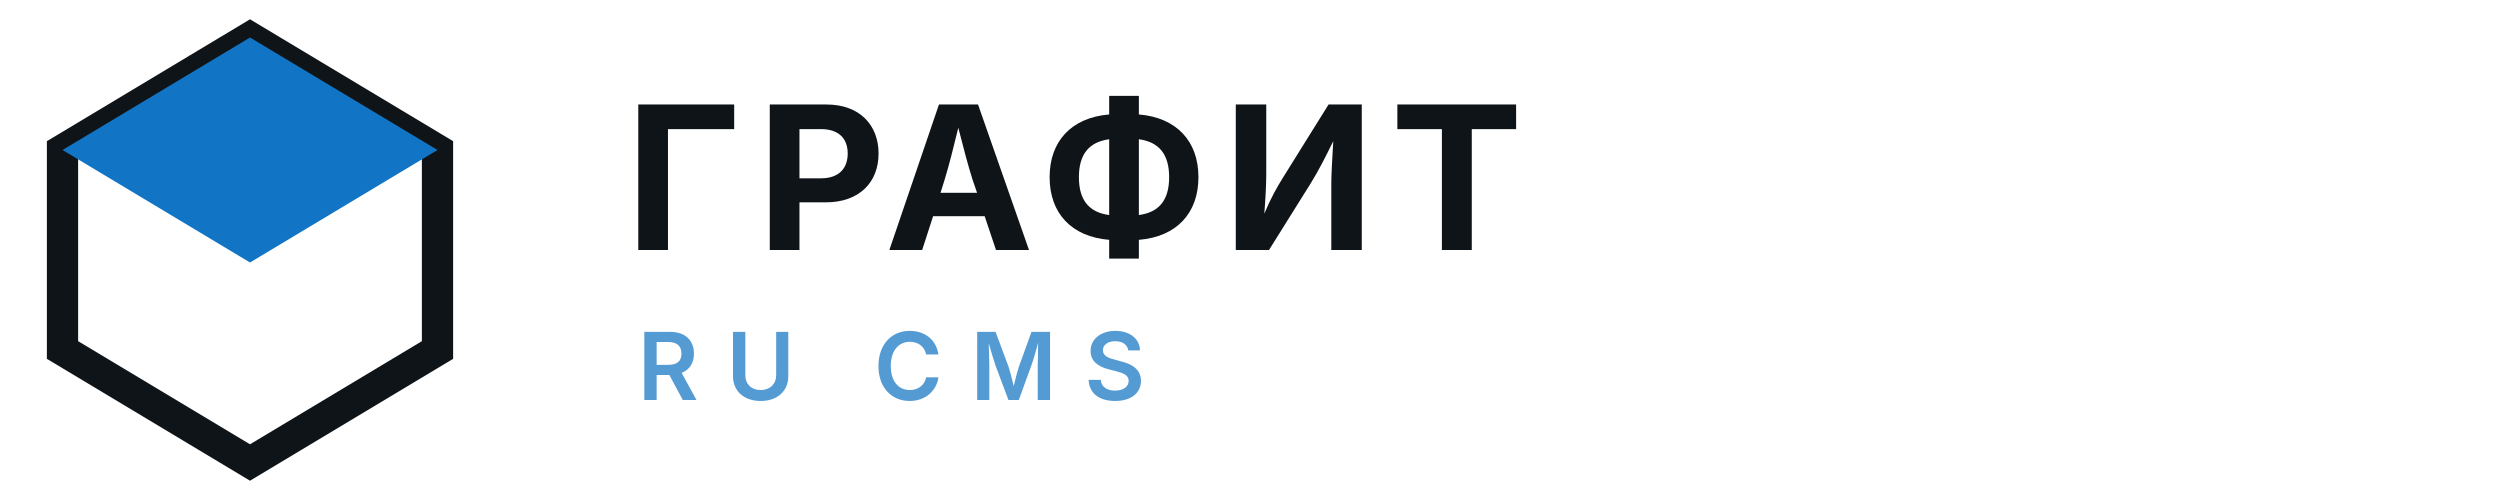
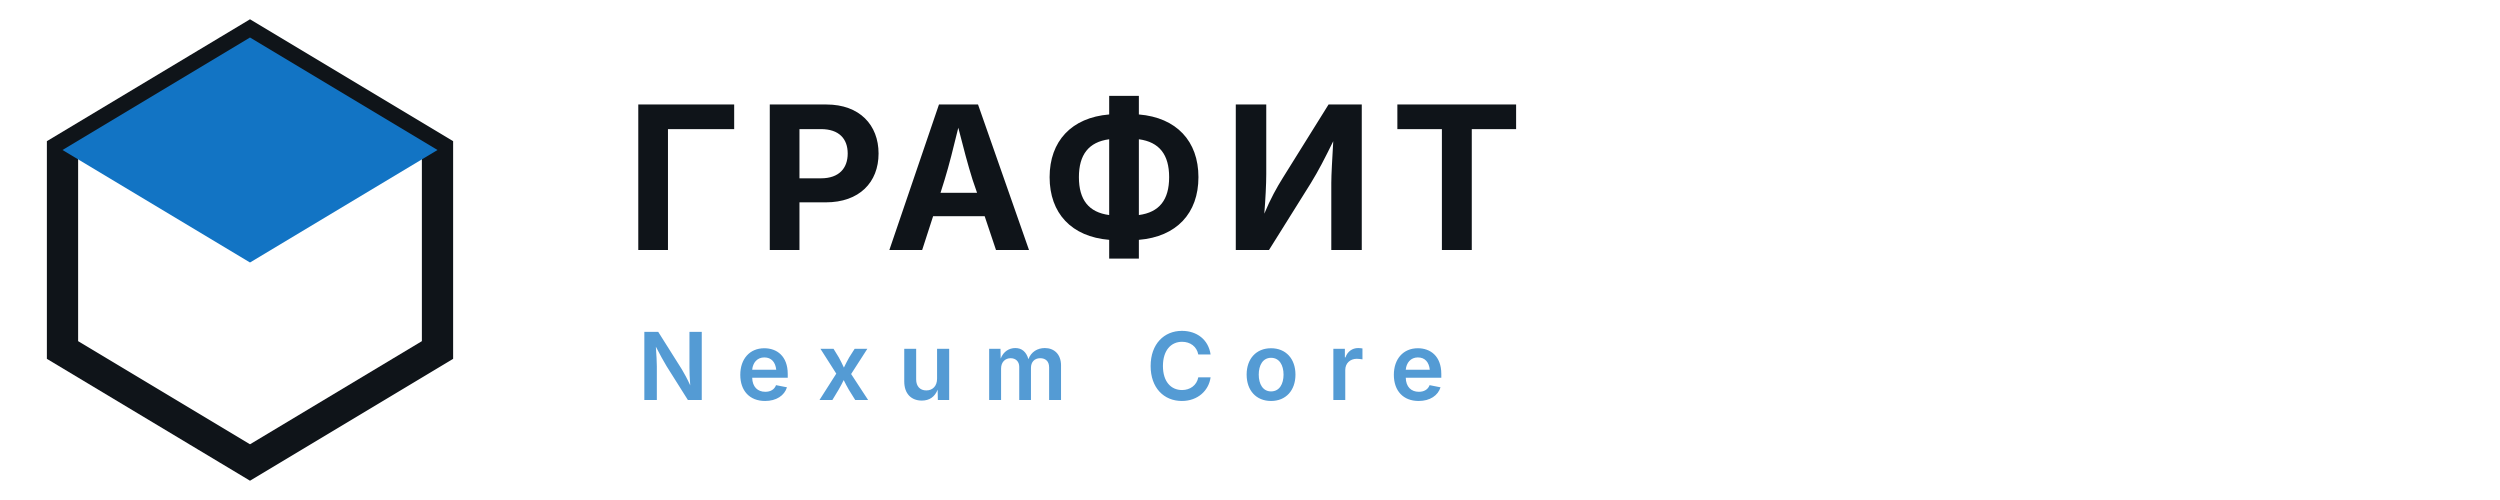
<svg xmlns="http://www.w3.org/2000/svg" width="200" height="40" viewBox="0 0 200 40">
  <defs>
    <linearGradient id="ggraphite" x1="0" y1="0" x2="1" y2="1">
      <stop offset="0" stop-color="#0f1419" />
      <stop offset="1" stop-color="#1274c4" />
    </linearGradient>
  </defs>
  <path d="M20 3 L35 12 V28 L20 37 L5 28 V12 Z" fill="none" stroke="#0f1419" stroke-width="2.5" />
  <path d="M20 3 L35 12 L20 21 L5 12 Z" fill="#1274c4" />
  <text x="50" y="20" font-family="'Segoe UI','Inter',system-ui,Arial,sans-serif" font-size="16" font-weight="700" letter-spacing="1.2" fill="#0f1419">ГРАФИТ</text>
-   <text x="51" y="32" font-family="'Segoe UI','Inter',system-ui,Arial,sans-serif" font-size="7.5" font-weight="600" letter-spacing="2.2" fill="#1274c4" opacity=".72">RU CMS</text>
+   <text x="51" y="32" font-family="'Segoe UI','Inter',system-ui,Arial,sans-serif" font-size="7.5" font-weight="600" letter-spacing="2.2" fill="#1274c4" opacity=".72">Nexum Core</text>
</svg>
